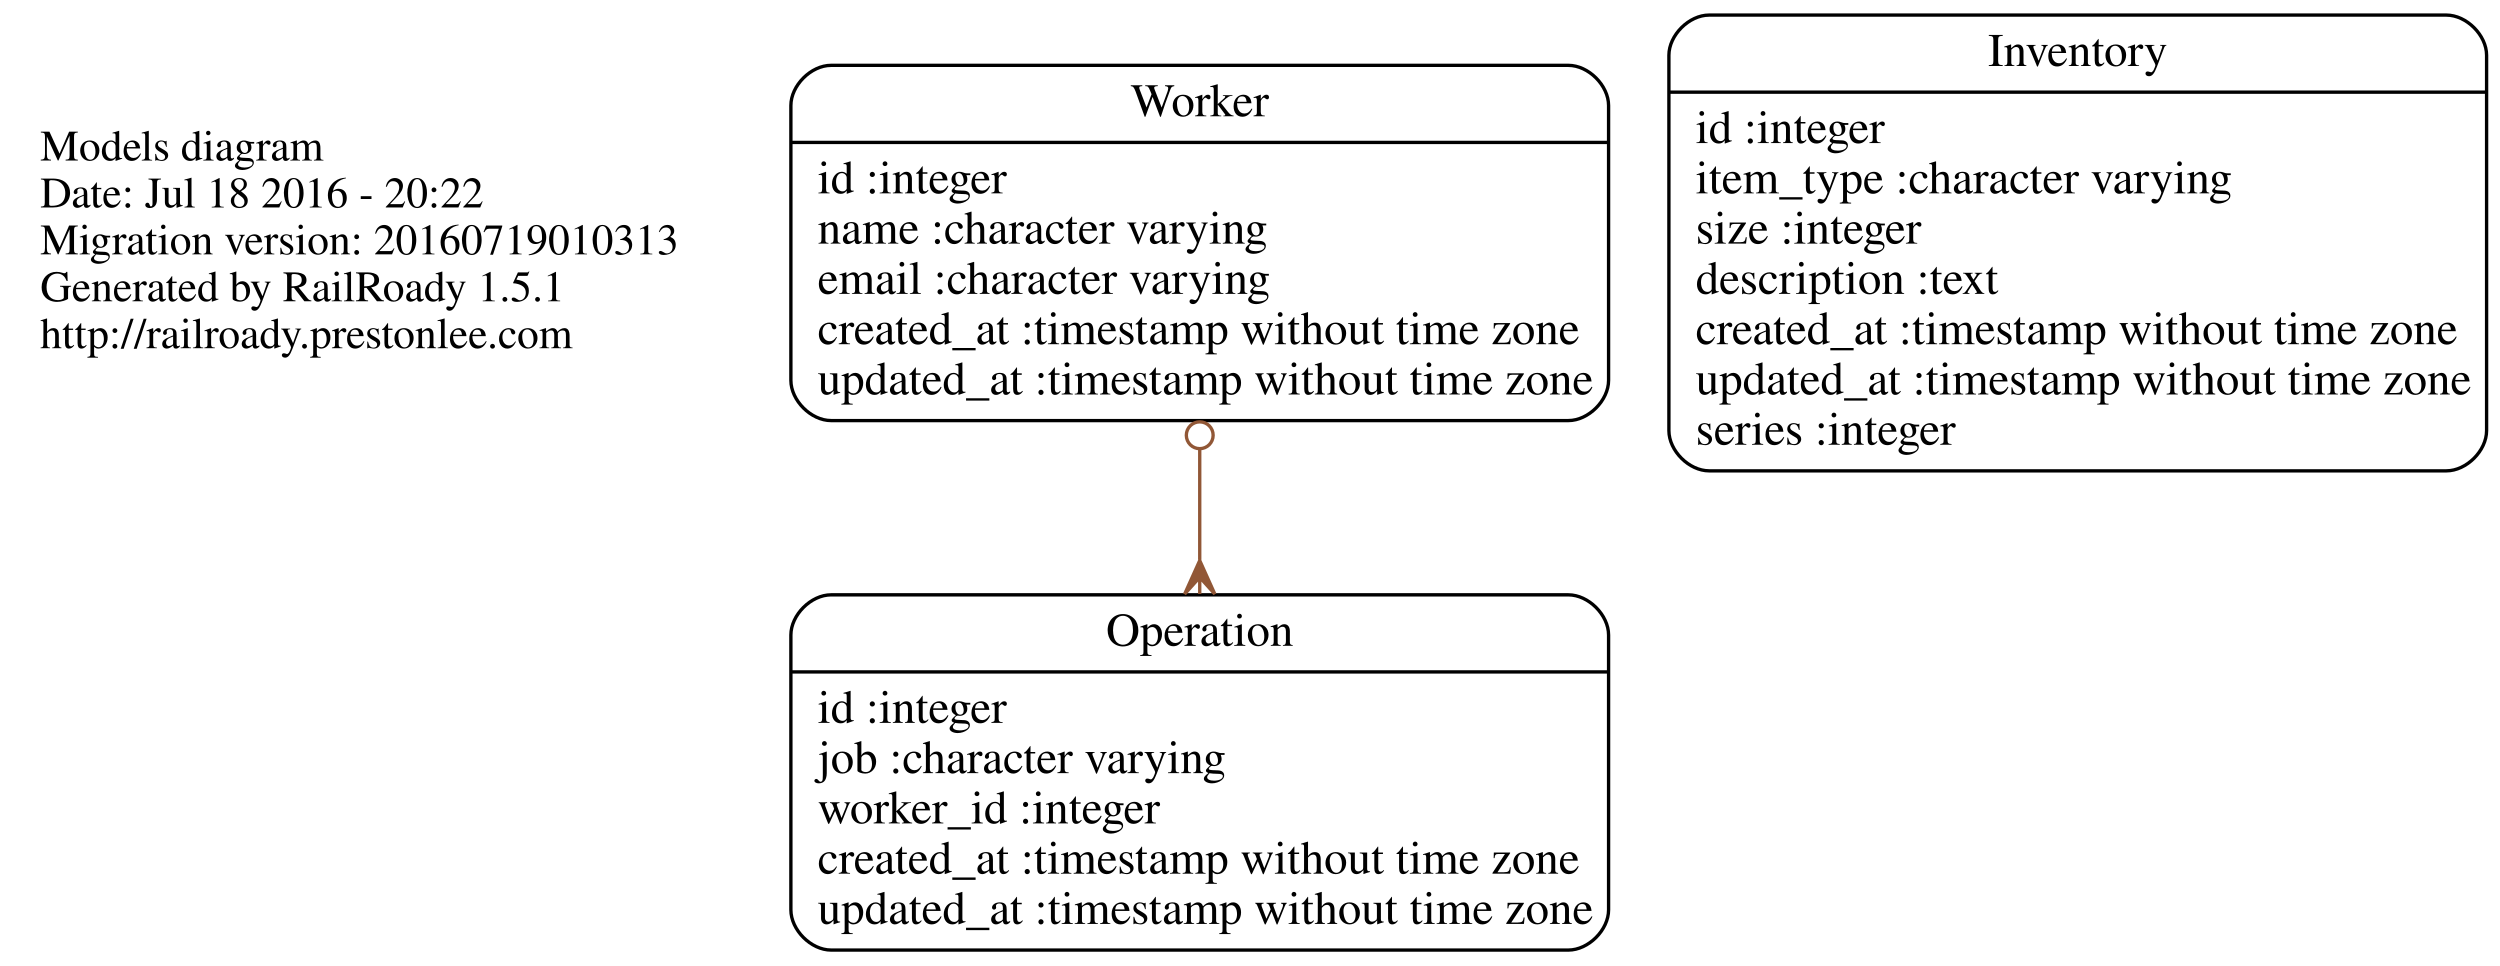
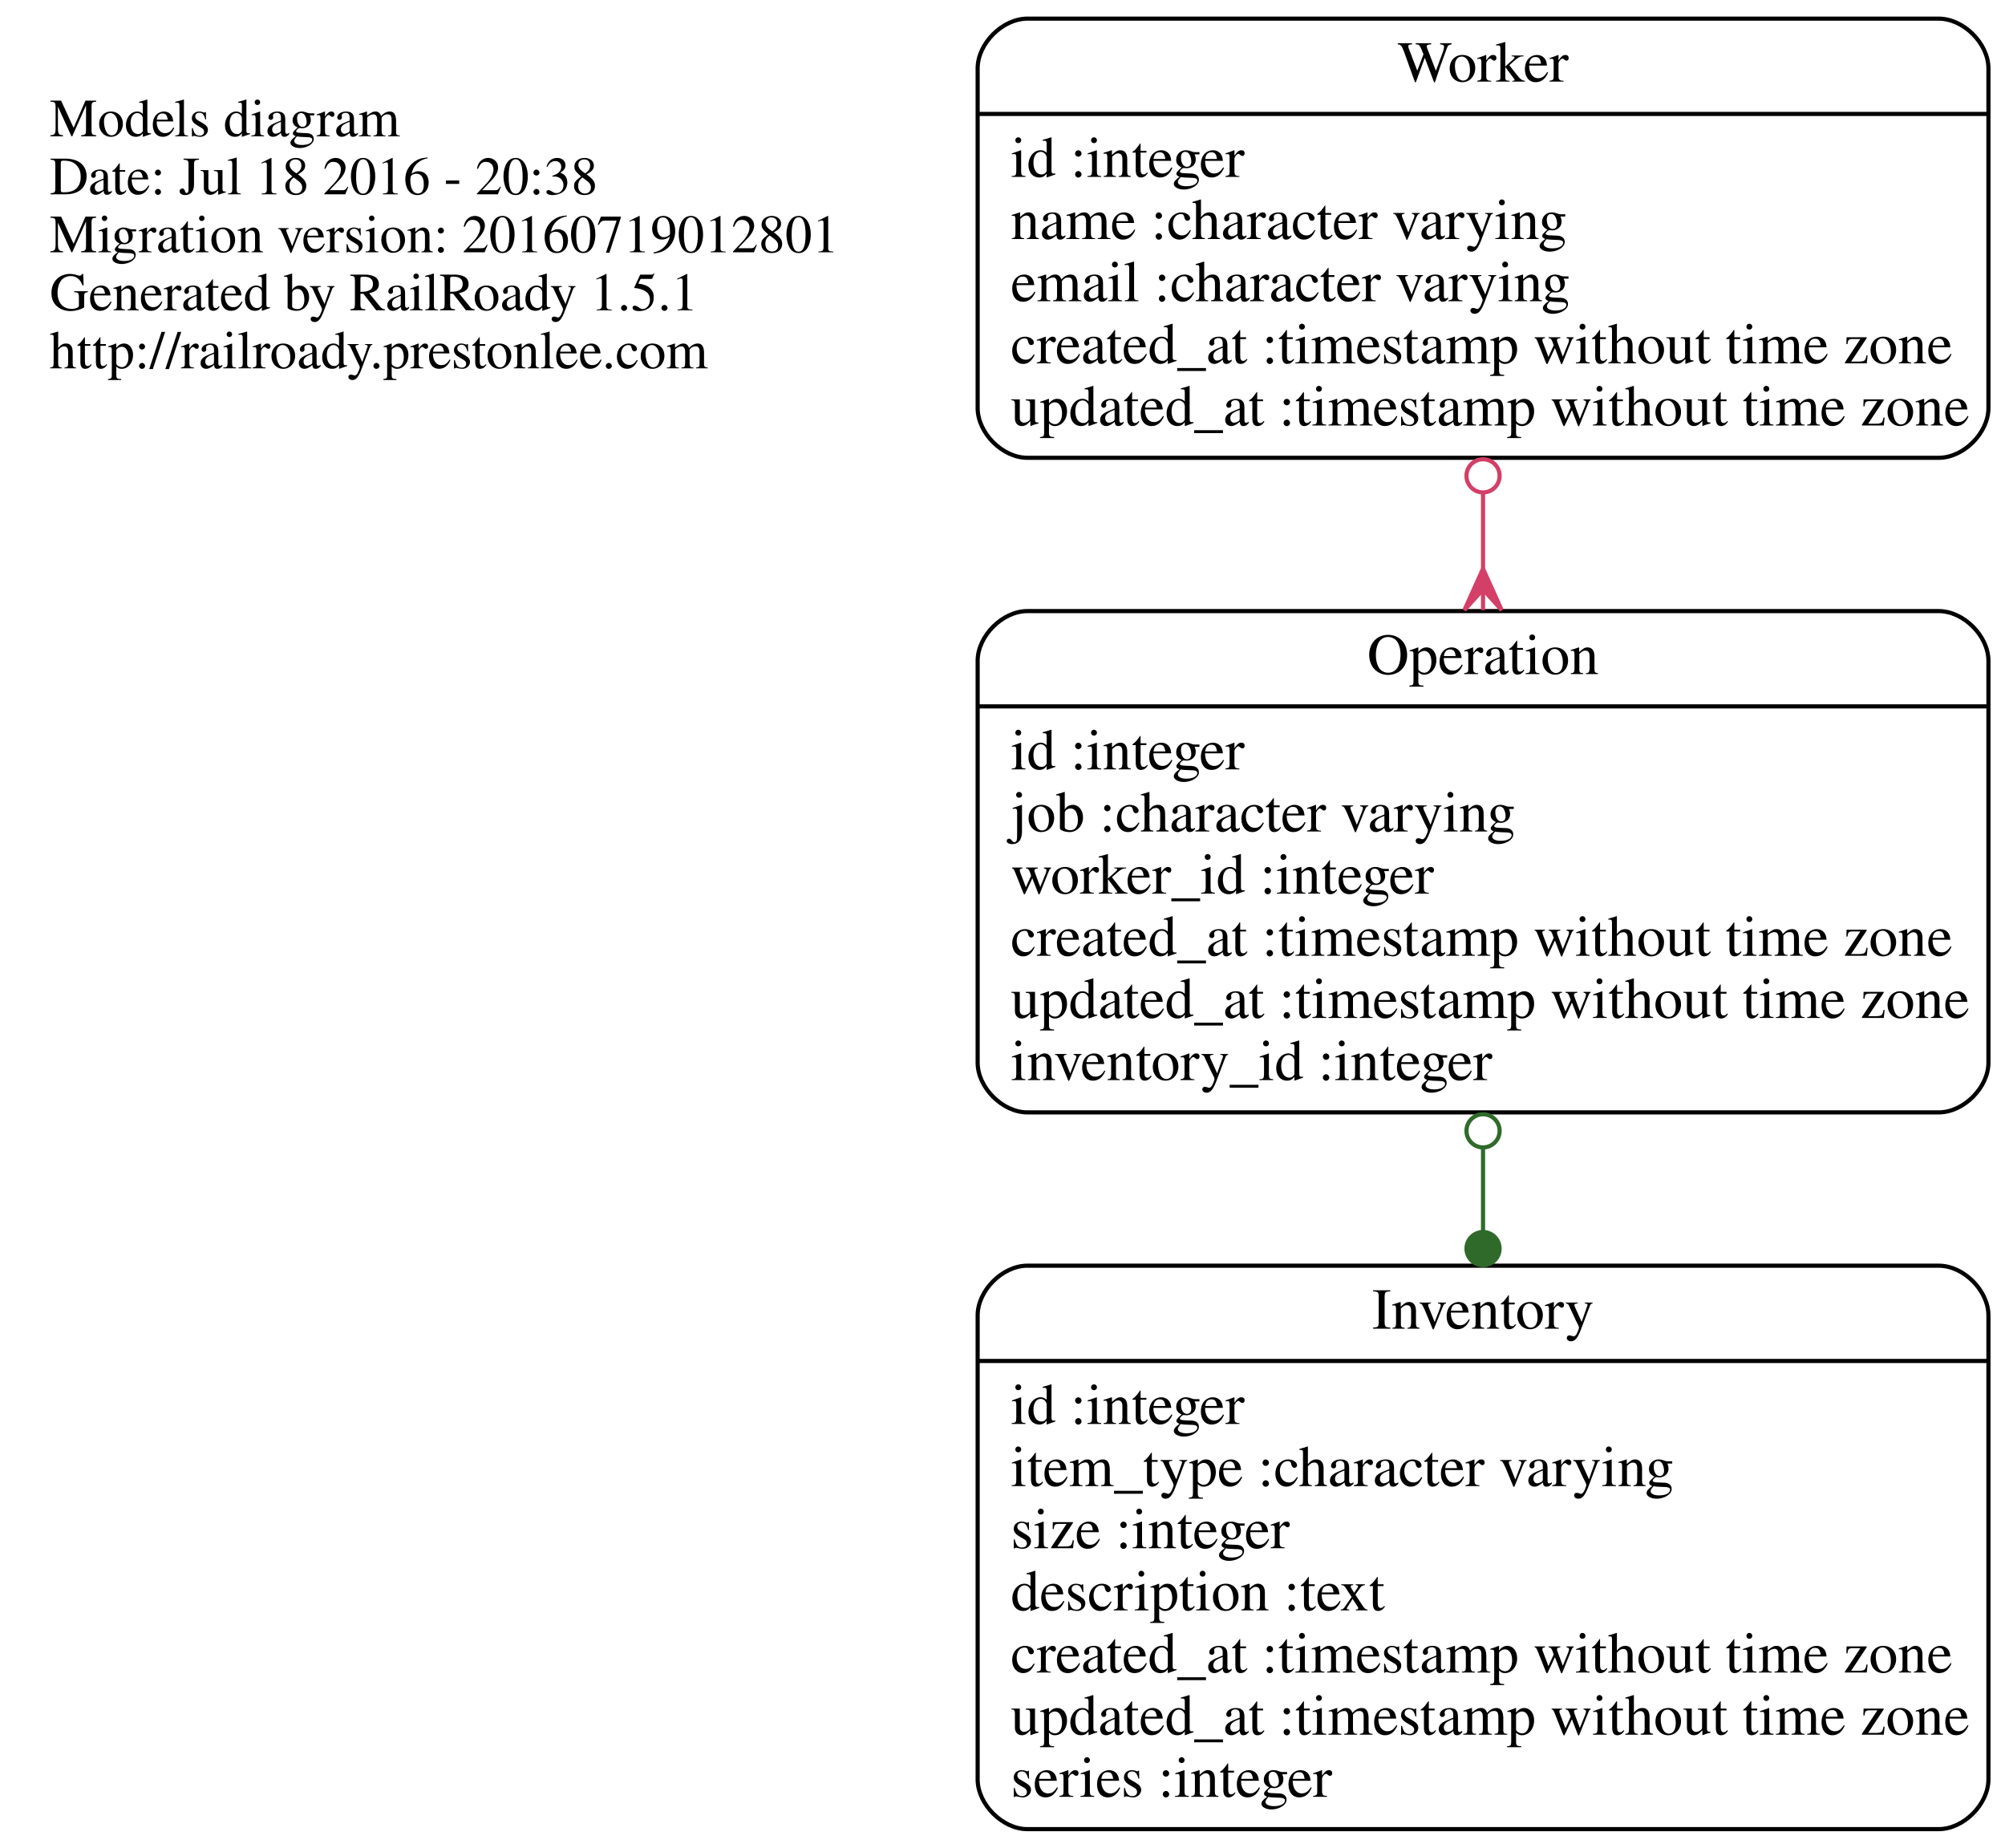
- <svg xmlns="http://www.w3.org/2000/svg" width="746pt" height="288pt" viewBox="0.00 0.00 746.00 288.00">
-   <g id="graph0" class="graph" transform="scale(1 1) rotate(0) translate(4 284)">
-     <polygon fill="none" stroke="none" points="-4,4 -4,-284 742,-284 742,4 -4,4" />
+ <svg xmlns="http://www.w3.org/2000/svg" width="484pt" height="446pt" viewBox="0.00 0.00 484.00 446.00">
+   <g id="graph0" class="graph" transform="scale(1 1) rotate(0) translate(4 442)">
+     <polygon fill="none" stroke="none" points="-4,4 -4,-442 480,-442 480,4 -4,4" />
    <g id="node1" class="node">
-       <text text-anchor="start" x="8" y="-236.1" font-family="Times,serif" font-size="13.00">Models diagram</text>
-       <text text-anchor="start" x="8" y="-222.1" font-family="Times,serif" font-size="13.00">Date: Jul 18 2016 - 20:22</text>
-       <text text-anchor="start" x="8" y="-208.1" font-family="Times,serif" font-size="13.00">Migration version: 20160719010313</text>
-       <text text-anchor="start" x="8" y="-194.1" font-family="Times,serif" font-size="13.00">Generated by RailRoady 1.5.1</text>
-       <text text-anchor="start" x="8" y="-180.1" font-family="Times,serif" font-size="13.00">http://railroady.prestonlee.com</text>
+       <text text-anchor="start" x="8" y="-409.1" font-family="Times,serif" font-size="13.00">Models diagram</text>
+       <text text-anchor="start" x="8" y="-395.1" font-family="Times,serif" font-size="13.00">Date: Jul 18 2016 - 20:38</text>
+       <text text-anchor="start" x="8" y="-381.1" font-family="Times,serif" font-size="13.00">Migration version: 20160719012801</text>
+       <text text-anchor="start" x="8" y="-367.1" font-family="Times,serif" font-size="13.00">Generated by RailRoady 1.5.1</text>
+       <text text-anchor="start" x="8" y="-353.1" font-family="Times,serif" font-size="13.00">http://railroady.prestonlee.com</text>
    </g>
    <g id="node2" class="node">
-       <path fill="none" stroke="black" d="M244,-158.5C244,-158.5 464,-158.5 464,-158.5 470,-158.5 476,-164.5 476,-170.5 476,-170.5 476,-252.5 476,-252.5 476,-258.5 470,-264.5 464,-264.5 464,-264.5 244,-264.5 244,-264.5 238,-264.5 232,-258.5 232,-252.5 232,-252.5 232,-170.5 232,-170.5 232,-164.5 238,-158.5 244,-158.5" />
-       <text text-anchor="middle" x="354" y="-249.3" font-family="Times,serif" font-size="14.00">Worker</text>
-       <polyline fill="none" stroke="black" points="232,-241.5 476,-241.5 " />
-       <text text-anchor="start" x="240" y="-226.3" font-family="Times,serif" font-size="14.00">id :integer</text>
-       <text text-anchor="start" x="240" y="-211.3" font-family="Times,serif" font-size="14.00">name :character varying</text>
-       <text text-anchor="start" x="240" y="-196.3" font-family="Times,serif" font-size="14.00">email :character varying</text>
-       <text text-anchor="start" x="240" y="-181.3" font-family="Times,serif" font-size="14.00">created_at :timestamp without time zone</text>
-       <text text-anchor="start" x="240" y="-166.3" font-family="Times,serif" font-size="14.00">updated_at :timestamp without time zone</text>
+       <path fill="none" stroke="black" d="M244,-331.5C244,-331.5 464,-331.5 464,-331.5 470,-331.5 476,-337.5 476,-343.5 476,-343.5 476,-425.5 476,-425.5 476,-431.5 470,-437.5 464,-437.5 464,-437.5 244,-437.5 244,-437.5 238,-437.5 232,-431.5 232,-425.5 232,-425.5 232,-343.5 232,-343.5 232,-337.5 238,-331.5 244,-331.5" />
+       <text text-anchor="middle" x="354" y="-422.3" font-family="Times,serif" font-size="14.00">Worker</text>
+       <polyline fill="none" stroke="black" points="232,-414.5 476,-414.5 " />
+       <text text-anchor="start" x="240" y="-399.3" font-family="Times,serif" font-size="14.00">id :integer</text>
+       <text text-anchor="start" x="240" y="-384.3" font-family="Times,serif" font-size="14.00">name :character varying</text>
+       <text text-anchor="start" x="240" y="-369.3" font-family="Times,serif" font-size="14.00">email :character varying</text>
+       <text text-anchor="start" x="240" y="-354.3" font-family="Times,serif" font-size="14.00">created_at :timestamp without time zone</text>
+       <text text-anchor="start" x="240" y="-339.3" font-family="Times,serif" font-size="14.00">updated_at :timestamp without time zone</text>
    </g>
    <g id="node3" class="node">
-       <path fill="none" stroke="black" d="M244,-0.5C244,-0.5 464,-0.5 464,-0.5 470,-0.5 476,-6.5 476,-12.5 476,-12.5 476,-94.5 476,-94.5 476,-100.5 470,-106.5 464,-106.5 464,-106.5 244,-106.5 244,-106.5 238,-106.5 232,-100.5 232,-94.5 232,-94.5 232,-12.5 232,-12.5 232,-6.5 238,-0.5 244,-0.5" />
-       <text text-anchor="middle" x="354" y="-91.3" font-family="Times,serif" font-size="14.00">Operation</text>
-       <polyline fill="none" stroke="black" points="232,-83.5 476,-83.5 " />
-       <text text-anchor="start" x="240" y="-68.3" font-family="Times,serif" font-size="14.00">id :integer</text>
-       <text text-anchor="start" x="240" y="-53.3" font-family="Times,serif" font-size="14.00">job :character varying</text>
-       <text text-anchor="start" x="240" y="-38.3" font-family="Times,serif" font-size="14.00">worker_id :integer</text>
-       <text text-anchor="start" x="240" y="-23.3" font-family="Times,serif" font-size="14.00">created_at :timestamp without time zone</text>
-       <text text-anchor="start" x="240" y="-8.3" font-family="Times,serif" font-size="14.00">updated_at :timestamp without time zone</text>
+       <path fill="none" stroke="black" d="M244,-173.5C244,-173.5 464,-173.5 464,-173.5 470,-173.5 476,-179.5 476,-185.5 476,-185.5 476,-282.5 476,-282.5 476,-288.5 470,-294.5 464,-294.5 464,-294.5 244,-294.5 244,-294.5 238,-294.5 232,-288.5 232,-282.5 232,-282.5 232,-185.5 232,-185.5 232,-179.5 238,-173.5 244,-173.5" />
+       <text text-anchor="middle" x="354" y="-279.3" font-family="Times,serif" font-size="14.00">Operation</text>
+       <polyline fill="none" stroke="black" points="232,-271.5 476,-271.5 " />
+       <text text-anchor="start" x="240" y="-256.3" font-family="Times,serif" font-size="14.00">id :integer</text>
+       <text text-anchor="start" x="240" y="-241.3" font-family="Times,serif" font-size="14.00">job :character varying</text>
+       <text text-anchor="start" x="240" y="-226.3" font-family="Times,serif" font-size="14.00">worker_id :integer</text>
+       <text text-anchor="start" x="240" y="-211.3" font-family="Times,serif" font-size="14.00">created_at :timestamp without time zone</text>
+       <text text-anchor="start" x="240" y="-196.3" font-family="Times,serif" font-size="14.00">updated_at :timestamp without time zone</text>
+       <text text-anchor="start" x="240" y="-181.3" font-family="Times,serif" font-size="14.00">inventory_id :integer</text>
    </g>
    <g id="edge1" class="edge">
-       <path fill="none" stroke="#915736" d="M354,-149.849C354,-139.063 354,-127.81 354,-116.974" />
-       <ellipse fill="none" stroke="#915736" cx="354" cy="-154.12" rx="4" ry="4" />
-       <polygon fill="#915736" stroke="#915736" points="354,-116.741 358.5,-106.741 354,-111.741 354,-106.741 354,-106.741 354,-106.741 354,-111.741 349.5,-106.742 354,-116.741 354,-116.741" />
+       <path fill="none" stroke="#d33f67" d="M354,-323.033C354,-317.052 354,-310.948 354,-304.882" />
+       <ellipse fill="none" stroke="#d33f67" cx="354" cy="-327.144" rx="4" ry="4" />
+       <polygon fill="#d33f67" stroke="#d33f67" points="354,-304.74 358.5,-294.739 354,-299.74 354,-294.74 354,-294.74 354,-294.74 354,-299.74 349.5,-294.74 354,-304.74 354,-304.74" />
    </g>
    <g id="node4" class="node">
-       <path fill="none" stroke="black" d="M506,-143.5C506,-143.5 726,-143.5 726,-143.5 732,-143.5 738,-149.5 738,-155.5 738,-155.5 738,-267.5 738,-267.5 738,-273.5 732,-279.5 726,-279.5 726,-279.5 506,-279.5 506,-279.5 500,-279.5 494,-273.5 494,-267.5 494,-267.5 494,-155.5 494,-155.5 494,-149.5 500,-143.5 506,-143.5" />
-       <text text-anchor="middle" x="616" y="-264.3" font-family="Times,serif" font-size="14.00">Inventory</text>
-       <polyline fill="none" stroke="black" points="494,-256.5 738,-256.5 " />
-       <text text-anchor="start" x="502" y="-241.3" font-family="Times,serif" font-size="14.00">id :integer</text>
-       <text text-anchor="start" x="502" y="-226.3" font-family="Times,serif" font-size="14.00">item_type :character varying</text>
-       <text text-anchor="start" x="502" y="-211.3" font-family="Times,serif" font-size="14.00">size :integer</text>
-       <text text-anchor="start" x="502" y="-196.3" font-family="Times,serif" font-size="14.00">description :text</text>
-       <text text-anchor="start" x="502" y="-181.3" font-family="Times,serif" font-size="14.00">created_at :timestamp without time zone</text>
-       <text text-anchor="start" x="502" y="-166.3" font-family="Times,serif" font-size="14.00">updated_at :timestamp without time zone</text>
-       <text text-anchor="start" x="502" y="-151.3" font-family="Times,serif" font-size="14.00">series :integer</text>
+       <path fill="none" stroke="black" d="M244,-0.5C244,-0.5 464,-0.5 464,-0.5 470,-0.5 476,-6.5 476,-12.5 476,-12.5 476,-124.5 476,-124.5 476,-130.5 470,-136.5 464,-136.5 464,-136.5 244,-136.5 244,-136.5 238,-136.5 232,-130.5 232,-124.5 232,-124.5 232,-12.5 232,-12.5 232,-6.5 238,-0.5 244,-0.5" />
+       <text text-anchor="middle" x="354" y="-121.3" font-family="Times,serif" font-size="14.00">Inventory</text>
+       <polyline fill="none" stroke="black" points="232,-113.5 476,-113.5 " />
+       <text text-anchor="start" x="240" y="-98.3" font-family="Times,serif" font-size="14.00">id :integer</text>
+       <text text-anchor="start" x="240" y="-83.3" font-family="Times,serif" font-size="14.00">item_type :character varying</text>
+       <text text-anchor="start" x="240" y="-68.3" font-family="Times,serif" font-size="14.00">size :integer</text>
+       <text text-anchor="start" x="240" y="-53.3" font-family="Times,serif" font-size="14.00">description :text</text>
+       <text text-anchor="start" x="240" y="-38.3" font-family="Times,serif" font-size="14.00">created_at :timestamp without time zone</text>
+       <text text-anchor="start" x="240" y="-23.3" font-family="Times,serif" font-size="14.00">updated_at :timestamp without time zone</text>
+       <text text-anchor="start" x="240" y="-8.3" font-family="Times,serif" font-size="14.00">series :integer</text>
+     </g>
+     <g id="edge2" class="edge">
+       <path fill="none" stroke="#2f6a2a" d="M354,-164.905C354,-158.33 354,-151.634 354,-144.993" />
+       <ellipse fill="none" stroke="#2f6a2a" cx="354" cy="-169.047" rx="4" ry="4" />
+       <ellipse fill="#2f6a2a" stroke="#2f6a2a" cx="354" cy="-140.625" rx="4" ry="4" />
    </g>
  </g>
</svg>
